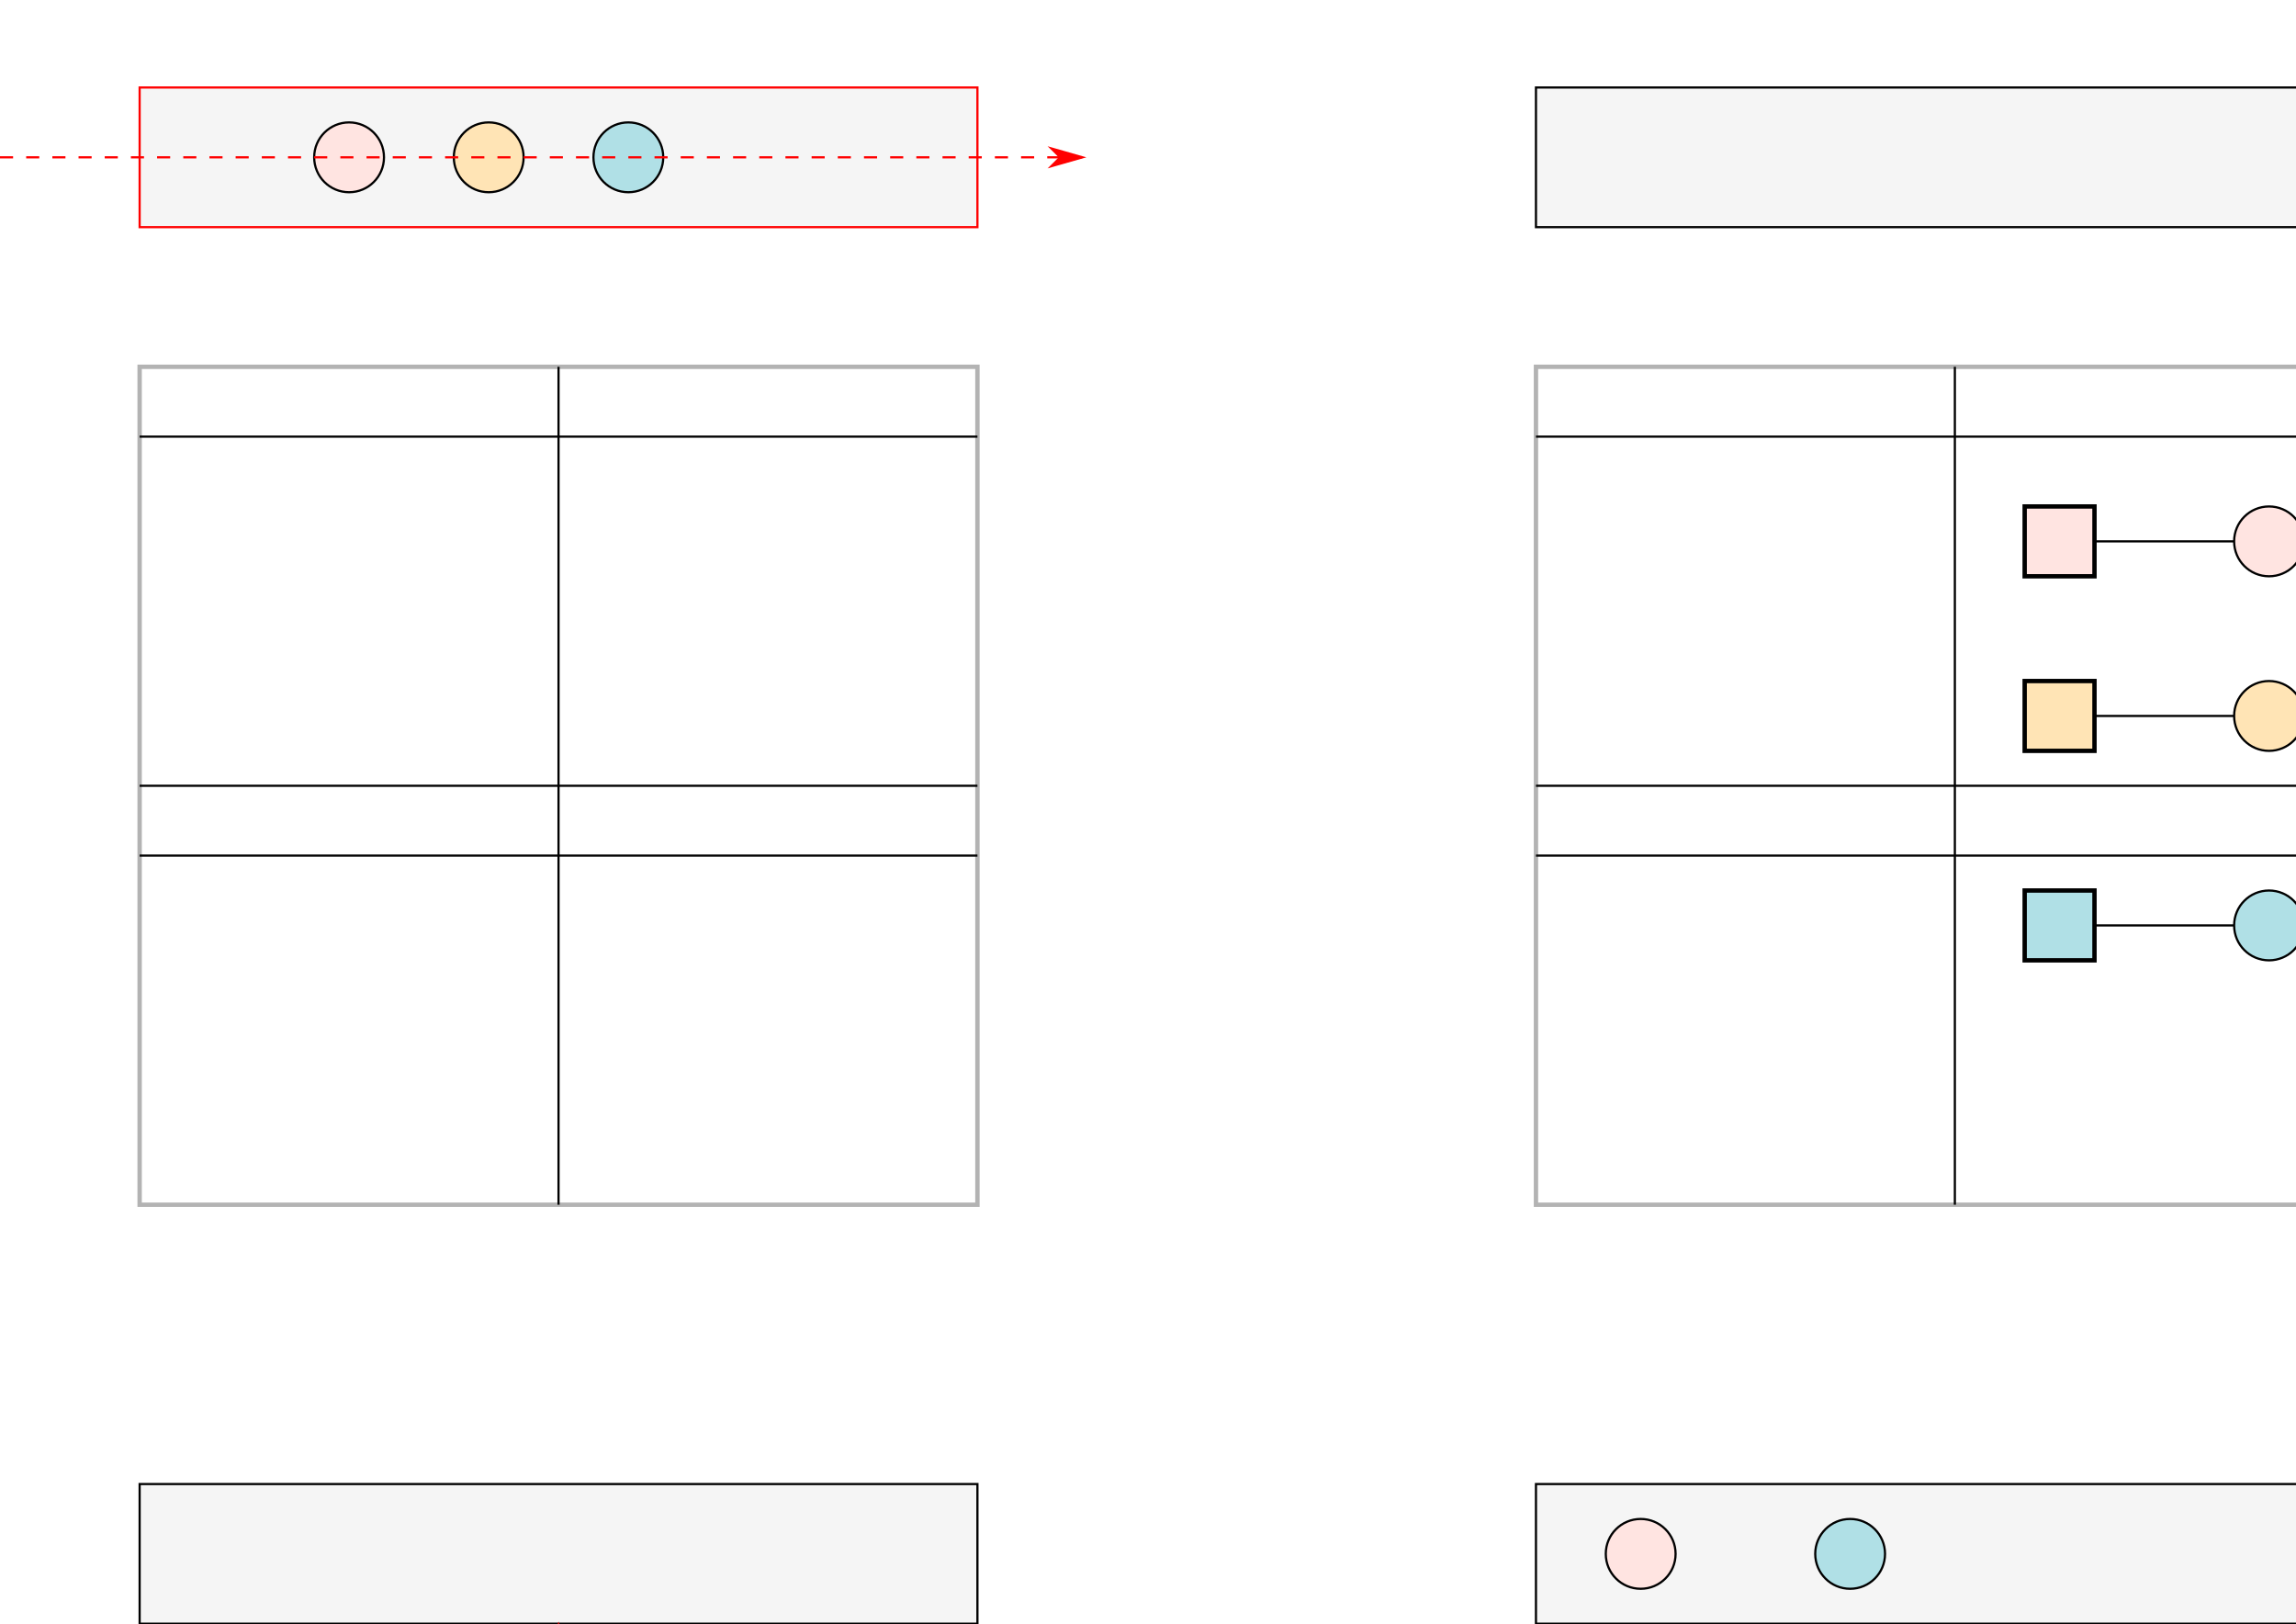
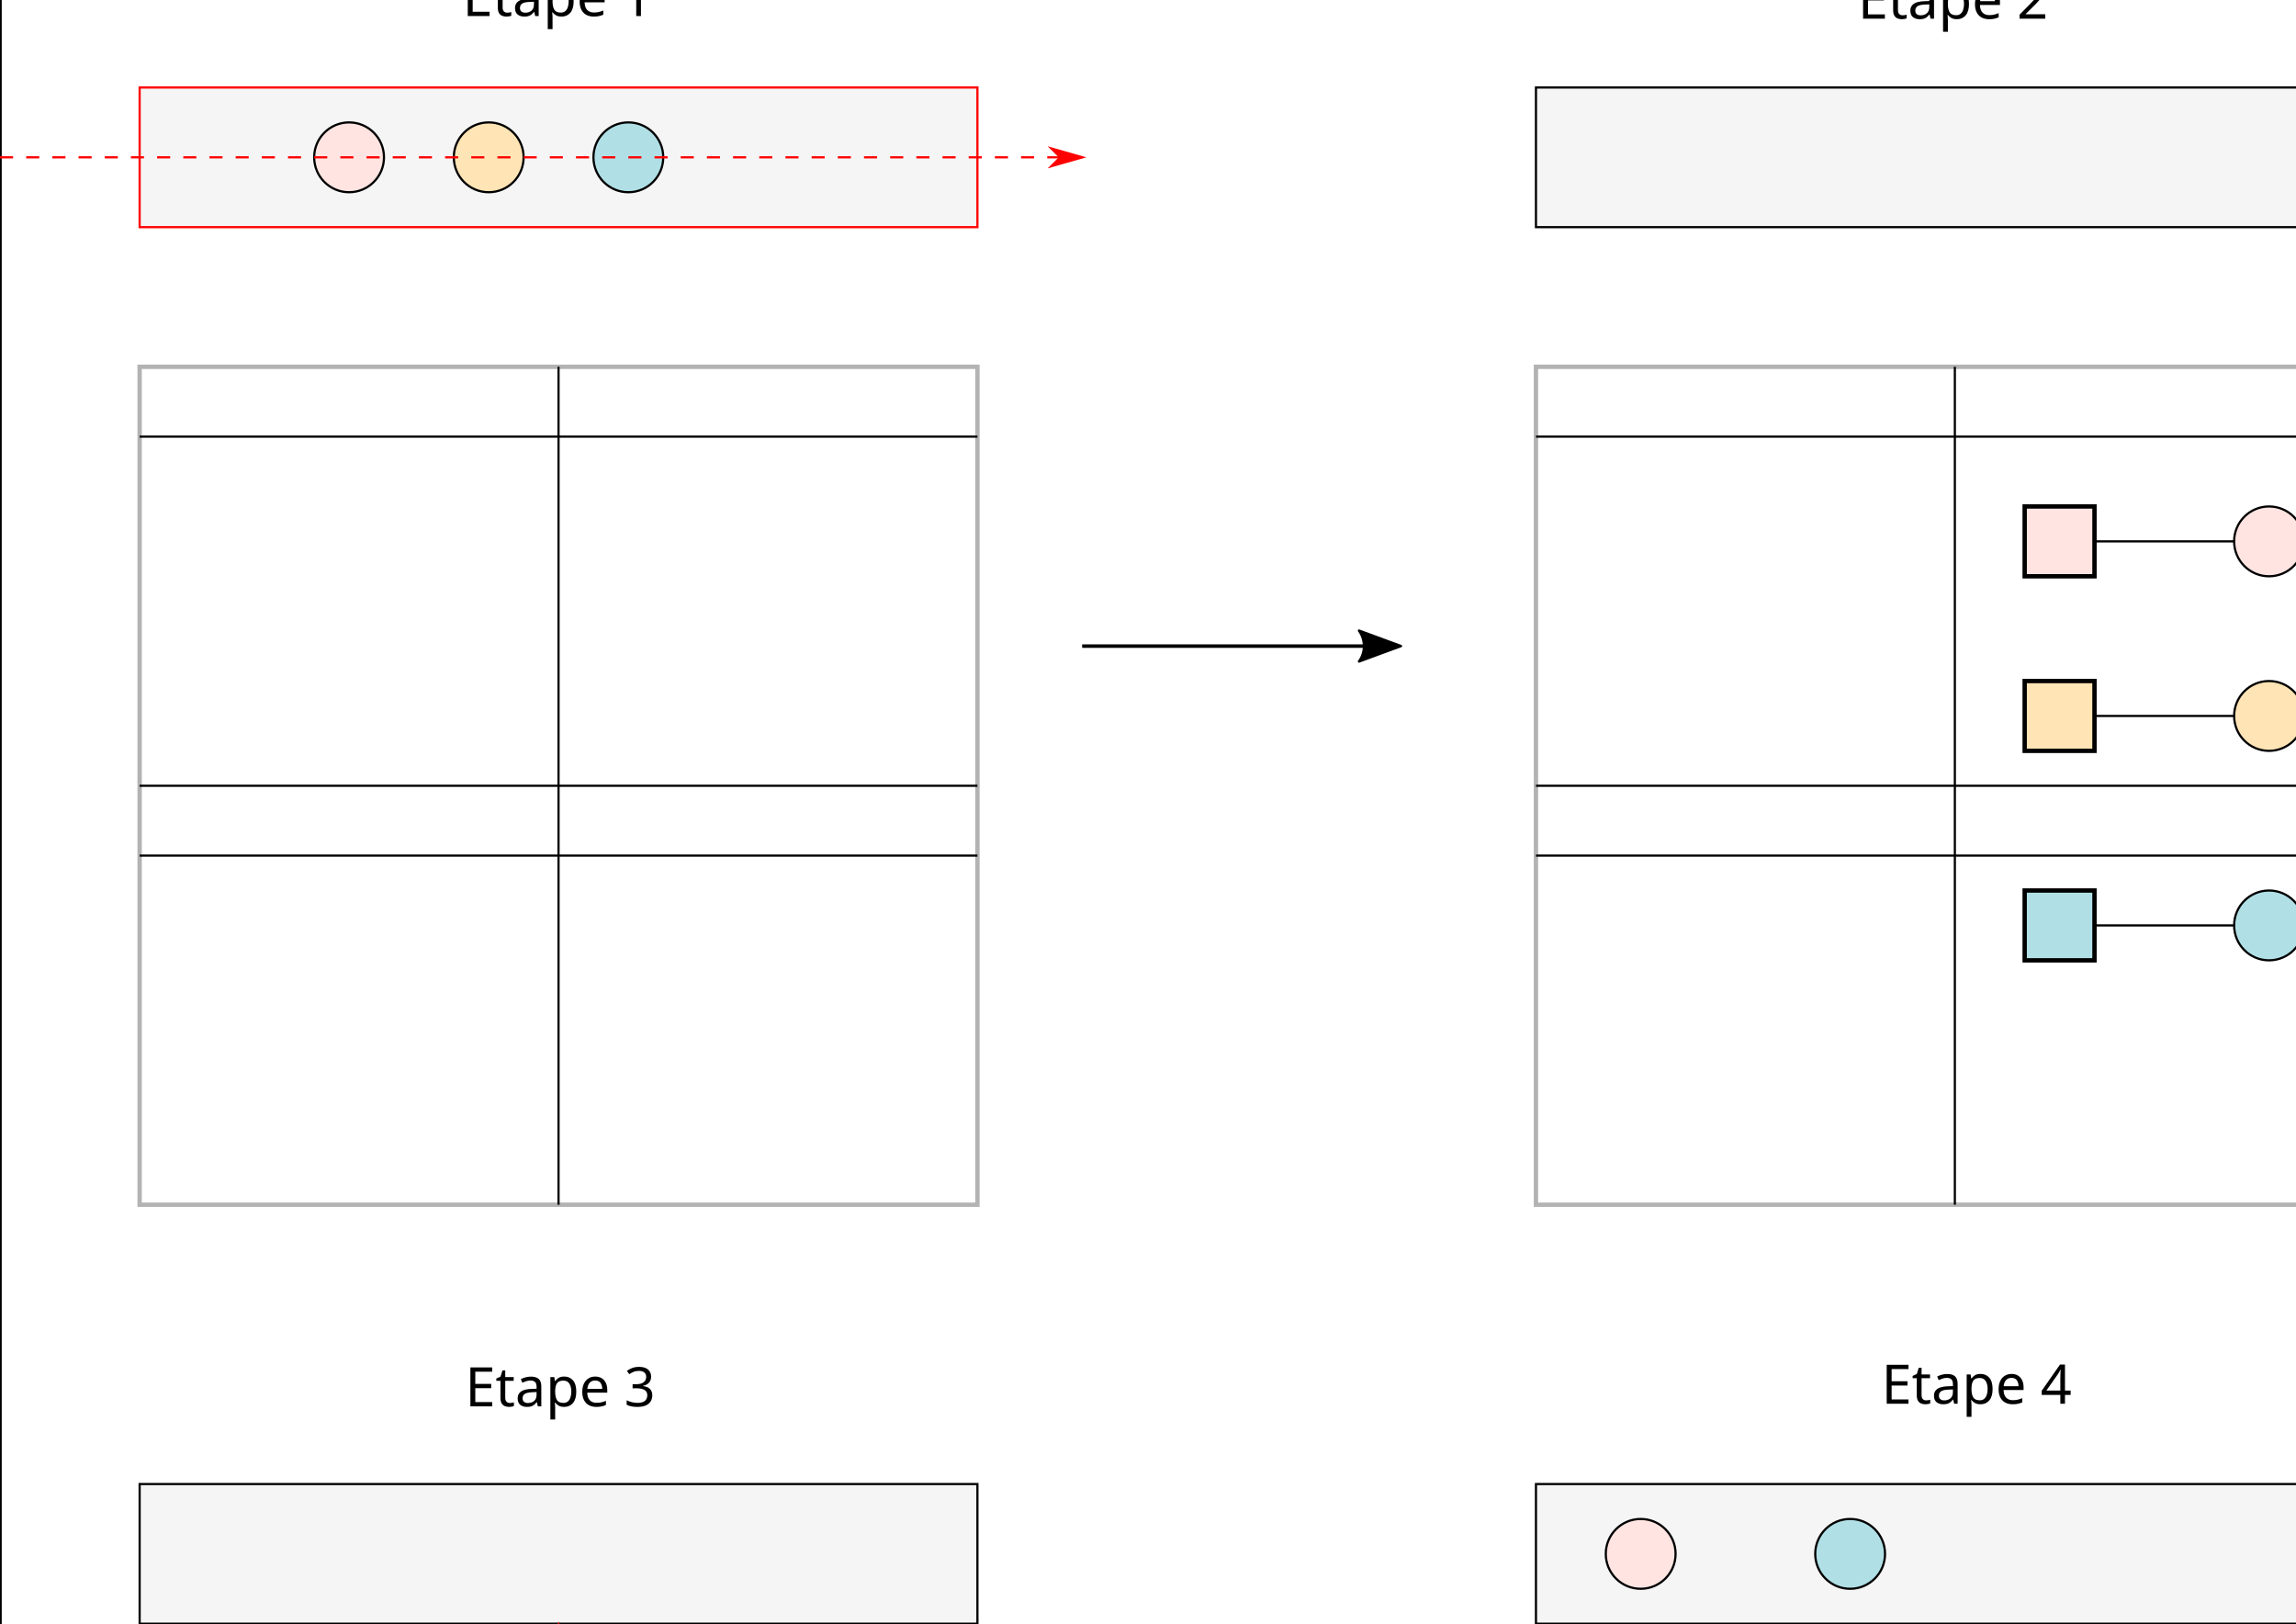
<svg xmlns="http://www.w3.org/2000/svg" width="297mm" height="210mm" viewBox="0 0 1052.362 744.094" id="svg2" version="1.1">
  <defs id="defs4">
+     <marker style="overflow:visible;" id="marker4567" refX="0.0" refY="0.0" orient="auto">
+       <path transform="scale(1.1) rotate(180) translate(1,0)" d="M 8.719,4.034 L -2.207,0.016 L 8.719,-4.002 C 6.973,-1.63 6.983,1.616 8.719,4.034 z " style="fill-rule:evenodd;stroke-width:0.625;stroke-linejoin:round;stroke:#000000;stroke-opacity:1;fill:#000000;fill-opacity:1" id="path4569" />
+     </marker>
+     <marker orient="auto" refY="0.0" refX="0.0" id="Arrow2Lend" style="overflow:visible;">
+       <path id="path4328" style="fill-rule:evenodd;stroke-width:0.625;stroke-linejoin:round;stroke:#000000;stroke-opacity:1;fill:#000000;fill-opacity:1" d="M 8.719,4.034 L -2.207,0.016 L 8.719,-4.002 C 6.973,-1.63 6.983,1.616 8.719,4.034 z " transform="scale(1.1) rotate(180) translate(1,0)" />
+     </marker>
    <marker style="overflow:visible;" id="marker6911" refX="0.0" refY="0.0" orient="auto">
      <path transform="scale(0.8) rotate(180) translate(12.5,0)" style="fill-rule:evenodd;stroke:#ff0000;stroke-width:1pt;stroke-opacity:1;fill:#ff0000;fill-opacity:1" d="M 0.0,0.0 L 5.0,-5.0 L -12.5,0.0 L 5.0,5.0 L 0.0,0.0 z " id="path6913" />
    </marker>
    <marker orient="auto" refY="0.0" refX="0.0" id="marker6413" style="overflow:visible;">
      <path id="path6415" d="M 0.0,0.0 L 5.0,-5.0 L -12.5,0.0 L 5.0,5.0 L 0.0,0.0 z " style="fill-rule:evenodd;stroke:#fe0000;stroke-width:1pt;stroke-opacity:1;fill:#fe0000;fill-opacity:1" transform="scale(0.8) rotate(180) translate(12.5,0)" />
    </marker>
    <marker orient="auto" refY="0.0" refX="0.0" id="marker5273" style="overflow:visible;">
      <path id="path5275" d="M 0.0,0.0 L 5.0,-5.0 L -12.5,0.0 L 5.0,5.0 L 0.0,0.0 z " style="fill-rule:evenodd;stroke:#ff0000;stroke-width:1pt;stroke-opacity:1;fill:#ff0000;fill-opacity:1" transform="scale(0.8) rotate(180) translate(12.5,0)" />
    </marker>
    <marker orient="auto" refY="0.0" refX="0.0" id="marker5229" style="overflow:visible;">
      <path id="path5231" d="M 0.0,0.0 L 5.0,-5.0 L -12.5,0.0 L 5.0,5.0 L 0.0,0.0 z " style="fill-rule:evenodd;stroke:#ff0000;stroke-width:1pt;stroke-opacity:1;fill:#ff0000;fill-opacity:1" transform="scale(0.8) rotate(180) translate(12.5,0)" />
    </marker>
    <marker orient="auto" refY="0.0" refX="0.0" id="Arrow1Lend" style="overflow:visible;">
      <path id="path4215" d="M 0.0,0.0 L 5.0,-5.0 L -12.5,0.0 L 5.0,5.0 L 0.0,0.0 z " style="fill-rule:evenodd;stroke:#000000;stroke-width:1.0pt;" transform="scale(0.8) rotate(180) translate(12.5,0)" />
    </marker>
    <marker style="overflow:visible;" id="marker4901" refX="0.0" refY="0.0" orient="auto">
      <path transform="scale(0.8) rotate(180) translate(12.5,0)" style="fill-rule:evenodd;stroke:#000000;stroke-width:1pt;stroke-opacity:1;fill:#000000;fill-opacity:1" d="M 0.0,0.0 L 5.0,-5.0 L -12.5,0.0 L 5.0,5.0 L 0.0,0.0 z " id="path4903" />
    </marker>
  </defs>
  <g id="layer1" transform="translate(0,-308.2677)">
+     <rect style="fill:#add8e6;fill-opacity:1;stroke:#000000;stroke-width:1.6;stroke-miterlimit:4;stroke-dasharray:none;stroke-dashoffset:0;stroke-opacity:1" id="rect4597" width="1152" height="64" x="0" y="156.362" />
+     <rect style="fill:none;fill-opacity:1;stroke:#000000;stroke-width:1.592;stroke-miterlimit:4;stroke-dasharray:none;stroke-dashoffset:0;stroke-opacity:1" id="rect4587" width="1152" height="1472" x="-1.9028619e-05" y="156.362" />
    <rect style="fill:#f5f5f5;fill-opacity:1;stroke:#ff0000;stroke-width:1;stroke-miterlimit:4;stroke-dasharray:none;stroke-dashoffset:0;stroke-opacity:1" id="rect4951" width="384" height="64" x="64" y="348.362" />
    <rect style="fill:none;fill-opacity:1;stroke:#b3b3b3;stroke-width:2;stroke-miterlimit:4;stroke-dasharray:none;stroke-dashoffset:0;stroke-opacity:1" id="rect4138" width="384" height="384" x="64" y="476.362" />
    <path style="fill:none;fill-rule:evenodd;stroke:#000000;stroke-width:1px;stroke-linecap:butt;stroke-linejoin:miter;stroke-opacity:1" d="m 256,476.362 0,384" id="path4140" />
    <path style="fill:none;fill-rule:evenodd;stroke:#000000;stroke-width:1px;stroke-linecap:butt;stroke-linejoin:miter;stroke-opacity:1" d="m 256,508.362 192,0" id="path4142" />
    <path style="fill:none;fill-rule:evenodd;stroke:#000000;stroke-width:1px;stroke-linecap:butt;stroke-linejoin:miter;stroke-opacity:1" d="m 256,668.362 192,0" id="path4144" />
    <path style="fill:none;fill-rule:evenodd;stroke:#000000;stroke-width:1px;stroke-linecap:butt;stroke-linejoin:miter;stroke-opacity:1" d="m 256,700.362 192,0" id="path4146" />
    <path style="fill:none;fill-rule:evenodd;stroke:#000000;stroke-width:1px;stroke-linecap:butt;stroke-linejoin:miter;stroke-opacity:1" d="m 64,668.362 192,0" id="path4148" />
    <path style="fill:none;fill-rule:evenodd;stroke:#000000;stroke-width:1px;stroke-linecap:butt;stroke-linejoin:miter;stroke-opacity:1" d="m 64,700.362 192,0" id="path4150" />
    <path style="fill:none;fill-rule:evenodd;stroke:#000000;stroke-width:1px;stroke-linecap:butt;stroke-linejoin:miter;stroke-opacity:1" d="m 64,508.362 192,0" id="path4152" />
    <flowRoot xml:space="preserve" id="flowRoot4154" style="font-style:normal;font-weight:normal;font-size:12.5px;line-height:125%;font-family:sans-serif;letter-spacing:0px;word-spacing:0px;fill:#800000;fill-opacity:1;stroke:none;stroke-width:1px;stroke-linecap:butt;stroke-linejoin:miter;stroke-opacity:1" transform="translate(-0.292327,440.2998)">
      <flowRegion id="flowRegion4156">
        <rect id="rect4158" width="192" height="32" x="320" y="40.094" style="fill:#800000" />
      </flowRegion>
      <flowPara id="flowPara4160">READ WAIT</flowPara>
    </flowRoot>
    <flowRoot transform="translate(-60.77429,632.2293)" style="font-style:normal;font-weight:normal;font-size:12.5px;line-height:125%;font-family:sans-serif;text-align:center;letter-spacing:0px;word-spacing:0px;text-anchor:middle;fill:#800000;fill-opacity:1;stroke:none;stroke-width:1px;stroke-linecap:butt;stroke-linejoin:miter;stroke-opacity:1" id="flowRoot4162" xml:space="preserve">
      <flowRegion id="flowRegion4164">
        <rect y="40.094" x="320" height="32" width="192" id="rect4166" style="text-align:center;text-anchor:middle;fill:#800000" />
      </flowRegion>
      <flowPara id="flowPara4168">WRITE WAIT</flowPara>
    </flowRoot>
    <flowRoot xml:space="preserve" id="flowRoot4170" style="font-style:normal;font-weight:normal;font-size:12.5px;line-height:125%;font-family:sans-serif;text-align:center;letter-spacing:0px;word-spacing:0px;text-anchor:middle;fill:#008000;fill-opacity:1;stroke:none;stroke-width:1px;stroke-linecap:butt;stroke-linejoin:miter;stroke-opacity:1" transform="translate(-252.7037,632.2293)">
      <flowRegion id="flowRegion4172">
        <rect style="text-align:center;text-anchor:middle;fill:#008000" id="rect4174" width="192" height="32" x="320" y="40.094" />
      </flowRegion>
      <flowPara id="flowPara4176">WRITE READY</flowPara>
    </flowRoot>
    <flowRoot transform="translate(-251.0909,440.2998)" style="font-style:normal;font-weight:normal;font-size:12.5px;line-height:125%;font-family:sans-serif;text-align:center;letter-spacing:0px;word-spacing:0px;text-anchor:middle;fill:#008000;fill-opacity:1;stroke:none;stroke-width:1px;stroke-linecap:butt;stroke-linejoin:miter;stroke-opacity:1" id="flowRoot4178" xml:space="preserve">
      <flowRegion id="flowRegion4180">
        <rect y="40.094" x="320" height="32" width="192" id="rect4182" style="text-align:center;text-anchor:middle;fill:#008000" />
      </flowRegion>
      <flowPara id="flowPara4184">READ READY</flowPara>
    </flowRoot>
    <rect y="476.362" x="704" height="384" width="384" id="rect4718" style="fill:none;fill-opacity:1;stroke:#b3b3b3;stroke-width:2;stroke-miterlimit:4;stroke-dasharray:none;stroke-dashoffset:0;stroke-opacity:1" />
    <path id="path4720" d="m 896,476.362 0,384" style="fill:none;fill-rule:evenodd;stroke:#000000;stroke-width:1px;stroke-linecap:butt;stroke-linejoin:miter;stroke-opacity:1" />
    <path id="path4722" d="m 896,508.362 192,0" style="fill:none;fill-rule:evenodd;stroke:#000000;stroke-width:1px;stroke-linecap:butt;stroke-linejoin:miter;stroke-opacity:1" />
    <path id="path4724" d="m 896,668.362 192,0" style="fill:none;fill-rule:evenodd;stroke:#000000;stroke-width:1px;stroke-linecap:butt;stroke-linejoin:miter;stroke-opacity:1" />
    <path id="path4726" d="m 896,700.362 192,0" style="fill:none;fill-rule:evenodd;stroke:#000000;stroke-width:1px;stroke-linecap:butt;stroke-linejoin:miter;stroke-opacity:1" />
    <path id="path4728" d="m 704,668.362 192,0" style="fill:none;fill-rule:evenodd;stroke:#000000;stroke-width:1px;stroke-linecap:butt;stroke-linejoin:miter;stroke-opacity:1" />
    <path id="path4730" d="m 704,700.362 192,0" style="fill:none;fill-rule:evenodd;stroke:#000000;stroke-width:1px;stroke-linecap:butt;stroke-linejoin:miter;stroke-opacity:1" />
    <path id="path4732" d="m 704,508.362 192,0" style="fill:none;fill-rule:evenodd;stroke:#000000;stroke-width:1px;stroke-linecap:butt;stroke-linejoin:miter;stroke-opacity:1" />
    <flowRoot transform="translate(639.7077,440.2999)" style="font-style:normal;font-weight:normal;font-size:12.5px;line-height:125%;font-family:sans-serif;letter-spacing:0px;word-spacing:0px;fill:#800000;fill-opacity:1;stroke:none;stroke-width:1px;stroke-linecap:butt;stroke-linejoin:miter;stroke-opacity:1" id="flowRoot4734" xml:space="preserve">
      <flowRegion id="flowRegion4736">
        <rect style="fill:#800000" y="40.094" x="320" height="32" width="192" id="rect4738" />
      </flowRegion>
      <flowPara id="flowPara4740">READ WAIT</flowPara>
    </flowRoot>
    <flowRoot xml:space="preserve" id="flowRoot4742" style="font-style:normal;font-weight:normal;font-size:12.5px;line-height:125%;font-family:sans-serif;text-align:center;letter-spacing:0px;word-spacing:0px;text-anchor:middle;fill:#800000;fill-opacity:1;stroke:none;stroke-width:1px;stroke-linecap:butt;stroke-linejoin:miter;stroke-opacity:1" transform="translate(579.2257,632.2293)">
      <flowRegion id="flowRegion4744">
        <rect style="text-align:center;text-anchor:middle;fill:#800000" id="rect4746" width="192" height="32" x="320" y="40.094" />
      </flowRegion>
      <flowPara id="flowPara4748">WRITE WAIT</flowPara>
    </flowRoot>
    <flowRoot transform="translate(387.2963,632.2293)" style="font-style:normal;font-weight:normal;font-size:12.5px;line-height:125%;font-family:sans-serif;text-align:center;letter-spacing:0px;word-spacing:0px;text-anchor:middle;fill:#008000;fill-opacity:1;stroke:none;stroke-width:1px;stroke-linecap:butt;stroke-linejoin:miter;stroke-opacity:1" id="flowRoot4750" xml:space="preserve">
      <flowRegion id="flowRegion4752">
        <rect y="40.094" x="320" height="32" width="192" id="rect4754" style="text-align:center;text-anchor:middle;fill:#008000" />
      </flowRegion>
      <flowPara id="flowPara4756">WRITE READY</flowPara>
    </flowRoot>
    <flowRoot xml:space="preserve" id="flowRoot4758" style="font-style:normal;font-weight:normal;font-size:12.5px;line-height:125%;font-family:sans-serif;text-align:center;letter-spacing:0px;word-spacing:0px;text-anchor:middle;fill:#008000;fill-opacity:1;stroke:none;stroke-width:1px;stroke-linecap:butt;stroke-linejoin:miter;stroke-opacity:1" transform="translate(388.9091,440.2999)">
      <flowRegion id="flowRegion4760">
        <rect style="text-align:center;text-anchor:middle;fill:#008000" id="rect4762" width="192" height="32" x="320" y="40.094" />
      </flowRegion>
      <flowPara id="flowPara4764">READ READY</flowPara>
    </flowRoot>
    <g transform="translate(768,144)" id="g4776" style="fill:#ffe4e1;fill-opacity:1">
      <rect y="396.362" x="160" height="32" width="32" id="rect4778" style="fill:#ffe4e1;fill-opacity:1;stroke:#000000;stroke-width:2;stroke-miterlimit:4;stroke-dasharray:none;stroke-dashoffset:0;stroke-opacity:1" />
      <path id="path4780" d="m 192,412.362 64,0" style="fill:#ffe4e1;fill-rule:evenodd;stroke:#000000;stroke-width:1px;stroke-linecap:butt;stroke-linejoin:miter;stroke-opacity:1;fill-opacity:1" />
      <circle r="16" cy="412.362" cx="272" id="circle4782" style="fill:#ffe4e1;fill-opacity:1;stroke:#000000;stroke-width:1;stroke-miterlimit:4;stroke-dasharray:none;stroke-dashoffset:0;stroke-opacity:1" />
    </g>
    <g transform="translate(768,320)" id="g4800" style="fill:#b0e0e6;fill-opacity:1">
      <rect y="396.362" x="160" height="32" width="32" id="rect4802" style="fill:#b0e0e6;fill-opacity:1;stroke:#000000;stroke-width:2;stroke-miterlimit:4;stroke-dasharray:none;stroke-dashoffset:0;stroke-opacity:1" />
      <path id="path4804" d="m 192,412.362 64,0" style="fill:#b0e0e6;fill-rule:evenodd;stroke:#000000;stroke-width:1px;stroke-linecap:butt;stroke-linejoin:miter;stroke-opacity:1;fill-opacity:1" />
      <circle r="16" cy="412.362" cx="272" id="circle4806" style="fill:#b0e0e6;fill-opacity:1;stroke:#000000;stroke-width:1;stroke-miterlimit:4;stroke-dasharray:none;stroke-dashoffset:0;stroke-opacity:1" />
    </g>
    <g id="g4808" transform="translate(768,224)" style="fill:#ffe4b5;fill-opacity:1">
      <rect style="fill:#ffe4b5;fill-opacity:1;stroke:#000000;stroke-width:2;stroke-miterlimit:4;stroke-dasharray:none;stroke-dashoffset:0;stroke-opacity:1" id="rect4810" width="32" height="32" x="160" y="396.362" />
      <path style="fill:#ffe4b5;fill-rule:evenodd;stroke:#000000;stroke-width:1px;stroke-linecap:butt;stroke-linejoin:miter;stroke-opacity:1;fill-opacity:1" d="m 192,412.362 64,0" id="path4812" />
      <circle style="fill:#ffe4b5;fill-opacity:1;stroke:#000000;stroke-width:1;stroke-miterlimit:4;stroke-dasharray:none;stroke-dashoffset:0;stroke-opacity:1" id="circle4814" cx="272" cy="412.362" r="16" />
    </g>
    <circle style="fill:#ffe4e1;fill-opacity:1;stroke:#000000;stroke-width:1;stroke-miterlimit:4;stroke-dasharray:none;stroke-dashoffset:0;stroke-opacity:1" id="path4935" cx="160" cy="380.362" r="16" />
    <circle r="16" cy="380.362" cx="224" id="circle4937" style="fill:#ffe4b5;fill-opacity:1;stroke:#000000;stroke-width:1;stroke-miterlimit:4;stroke-dasharray:none;stroke-dashoffset:0;stroke-opacity:1" />
    <circle style="fill:#b0e0e6;fill-opacity:1;stroke:#000000;stroke-width:1;stroke-miterlimit:4;stroke-dasharray:none;stroke-dashoffset:0;stroke-opacity:1" id="circle4939" cx="288" cy="380.362" r="16" />
-     <flowRoot transform="translate(-392.3952,383.5853)" style="font-style:normal;font-weight:normal;font-size:12.5px;line-height:125%;font-family:sans-serif;text-align:center;letter-spacing:0px;word-spacing:0px;text-anchor:middle;fill:#000000;fill-opacity:1;stroke:none;stroke-width:1px;stroke-linecap:butt;stroke-linejoin:miter;stroke-opacity:1" id="flowRoot4953" xml:space="preserve">
-       <flowRegion id="flowRegion4955">
-         <rect style="text-align:center;text-anchor:middle" y="-23.906" x="128" height="32" width="320" id="rect4957" />
-       </flowRegion>
-       <flowPara style="font-size:20px" id="flowPara4959">Tasks</flowPara>
-     </flowRoot>
-     <flowRoot transform="translate(-374.7281,671.8377)" style="font-style:normal;font-weight:normal;font-size:12.5px;line-height:125%;font-family:sans-serif;text-align:center;letter-spacing:0px;word-spacing:0px;text-anchor:middle;fill:#000000;fill-opacity:1;stroke:none;stroke-width:1px;stroke-linecap:butt;stroke-linejoin:miter;stroke-opacity:1" id="flowRoot4961" xml:space="preserve">
-       <flowRegion id="flowRegion4963">
-         <rect style="text-align:center;text-anchor:middle" y="-23.906" x="128" height="32" width="320" id="rect4965" />
-       </flowRegion>
-       <flowPara style="font-size:20px" id="flowPara4967">Selector</flowPara>
-     </flowRoot>
    <rect y="348.362" x="704" height="64" width="384" id="rect4969" style="fill:#f5f5f5;fill-opacity:1;stroke:#000000;stroke-width:1;stroke-miterlimit:4;stroke-dasharray:none;stroke-dashoffset:0;stroke-opacity:1" />
    <rect style="fill:none;fill-opacity:1;stroke:#ff0000;stroke-width:2;stroke-miterlimit:4;stroke-dasharray:none;stroke-dashoffset:0;stroke-opacity:1" id="rect5067" width="384" height="384" x="64" y="1116.362" />
    <path style="fill:none;fill-rule:evenodd;stroke:#000000;stroke-width:1px;stroke-linecap:butt;stroke-linejoin:miter;stroke-opacity:1" d="m 256,1116.362 0,384" id="path5069" />
    <path style="fill:none;fill-rule:evenodd;stroke:#000000;stroke-width:1px;stroke-linecap:butt;stroke-linejoin:miter;stroke-opacity:1" d="m 256,1148.362 192,0" id="path5071" />
    <path style="fill:none;fill-rule:evenodd;stroke:#000000;stroke-width:1px;stroke-linecap:butt;stroke-linejoin:miter;stroke-opacity:1" d="m 256,1308.362 192,0" id="path5073" />
    <path style="fill:none;fill-rule:evenodd;stroke:#000000;stroke-width:1px;stroke-linecap:butt;stroke-linejoin:miter;stroke-opacity:1" d="m 256,1340.362 192,0" id="path5075" />
    <path style="fill:none;fill-rule:evenodd;stroke:#000000;stroke-width:1px;stroke-linecap:butt;stroke-linejoin:miter;stroke-opacity:1" d="m 64,1308.362 192,0" id="path5077" />
    <path style="fill:none;fill-rule:evenodd;stroke:#000000;stroke-width:1px;stroke-linecap:butt;stroke-linejoin:miter;stroke-opacity:1" d="m 64,1340.362 192,0" id="path5079" />
    <path style="fill:none;fill-rule:evenodd;stroke:#000000;stroke-width:1px;stroke-linecap:butt;stroke-linejoin:miter;stroke-opacity:1" d="m 64,1148.362 192,0" id="path5081" />
    <flowRoot xml:space="preserve" id="flowRoot5083" style="font-style:normal;font-weight:normal;font-size:12.5px;line-height:125%;font-family:sans-serif;letter-spacing:0px;word-spacing:0px;fill:#800000;fill-opacity:1;stroke:none;stroke-width:1px;stroke-linecap:butt;stroke-linejoin:miter;stroke-opacity:1" transform="translate(-0.2924042,1080.3)">
      <flowRegion id="flowRegion5085">
        <rect id="rect5087" width="192" height="32" x="320" y="40.094" style="fill:#800000" />
      </flowRegion>
      <flowPara id="flowPara5089">READ WAIT</flowPara>
    </flowRoot>
    <flowRoot transform="translate(-60.7743,1272.229)" style="font-style:normal;font-weight:normal;font-size:12.5px;line-height:125%;font-family:sans-serif;text-align:center;letter-spacing:0px;word-spacing:0px;text-anchor:middle;fill:#800000;fill-opacity:1;stroke:none;stroke-width:1px;stroke-linecap:butt;stroke-linejoin:miter;stroke-opacity:1" id="flowRoot5091" xml:space="preserve">
      <flowRegion id="flowRegion5093">
        <rect y="40.094" x="320" height="32" width="192" id="rect5095" style="text-align:center;text-anchor:middle;fill:#800000" />
      </flowRegion>
      <flowPara id="flowPara5097">WRITE WAIT</flowPara>
    </flowRoot>
    <flowRoot xml:space="preserve" id="flowRoot5099" style="font-style:normal;font-weight:normal;font-size:12.5px;line-height:125%;font-family:sans-serif;text-align:center;letter-spacing:0px;word-spacing:0px;text-anchor:middle;fill:#008000;fill-opacity:1;stroke:none;stroke-width:1px;stroke-linecap:butt;stroke-linejoin:miter;stroke-opacity:1" transform="translate(-252.7038,1272.229)">
      <flowRegion id="flowRegion5101">
        <rect style="text-align:center;text-anchor:middle;fill:#008000" id="rect5103" width="192" height="32" x="320" y="40.094" />
      </flowRegion>
      <flowPara id="flowPara5105">WRITE READY</flowPara>
    </flowRoot>
    <flowRoot transform="translate(-251.0909,1080.3)" style="font-style:normal;font-weight:normal;font-size:12.5px;line-height:125%;font-family:sans-serif;text-align:center;letter-spacing:0px;word-spacing:0px;text-anchor:middle;fill:#008000;fill-opacity:1;stroke:none;stroke-width:1px;stroke-linecap:butt;stroke-linejoin:miter;stroke-opacity:1" id="flowRoot5107" xml:space="preserve">
      <flowRegion id="flowRegion5109">
        <rect y="40.094" x="320" height="32" width="192" id="rect5111" style="text-align:center;text-anchor:middle;fill:#008000" />
      </flowRegion>
      <flowPara id="flowPara5113">READ READY</flowPara>
    </flowRoot>
    <g style="fill:#ffe4e1;fill-opacity:1" id="g5115" transform="translate(-64,784)">
      <rect style="fill:#ffe4e1;fill-opacity:1;stroke:#000000;stroke-width:2;stroke-miterlimit:4;stroke-dasharray:none;stroke-dashoffset:0;stroke-opacity:1" id="rect5117" width="32" height="32" x="160" y="396.362" />
      <path style="fill:#ffe4e1;fill-opacity:1;fill-rule:evenodd;stroke:#000000;stroke-width:1px;stroke-linecap:butt;stroke-linejoin:miter;stroke-opacity:1" d="m 192,412.362 64,0" id="path5119" />
      <circle style="fill:#ffe4e1;fill-opacity:1;stroke:#000000;stroke-width:1;stroke-miterlimit:4;stroke-dasharray:none;stroke-dashoffset:0;stroke-opacity:1" id="circle5121" cx="272" cy="412.362" r="16" />
    </g>
    <g style="fill:#b0e0e6;fill-opacity:1" id="g5123" transform="translate(-64,960)">
      <rect style="fill:#b0e0e6;fill-opacity:1;stroke:#000000;stroke-width:2;stroke-miterlimit:4;stroke-dasharray:none;stroke-dashoffset:0;stroke-opacity:1" id="rect5125" width="32" height="32" x="160" y="396.362" />
      <path style="fill:#b0e0e6;fill-opacity:1;fill-rule:evenodd;stroke:#000000;stroke-width:1px;stroke-linecap:butt;stroke-linejoin:miter;stroke-opacity:1" d="m 192,412.362 64,0" id="path5127" />
      <circle style="fill:#b0e0e6;fill-opacity:1;stroke:#000000;stroke-width:1;stroke-miterlimit:4;stroke-dasharray:none;stroke-dashoffset:0;stroke-opacity:1" id="circle5129" cx="272" cy="412.362" r="16" />
    </g>
    <g style="fill:#ffe4b5;fill-opacity:1" transform="translate(128,864)" id="g5131">
      <rect y="396.362" x="160" height="32" width="32" id="rect5133" style="fill:#ffe4b5;fill-opacity:1;stroke:#000000;stroke-width:2;stroke-miterlimit:4;stroke-dasharray:none;stroke-dashoffset:0;stroke-opacity:1" />
      <path id="path5135" d="m 192,412.362 64,0" style="fill:#ffe4b5;fill-opacity:1;fill-rule:evenodd;stroke:#000000;stroke-width:1px;stroke-linecap:butt;stroke-linejoin:miter;stroke-opacity:1" />
      <circle r="16" cy="412.362" cx="272" id="circle5137" style="fill:#ffe4b5;fill-opacity:1;stroke:#000000;stroke-width:1;stroke-miterlimit:4;stroke-dasharray:none;stroke-dashoffset:0;stroke-opacity:1" />
    </g>
    <rect style="fill:#f5f5f5;fill-opacity:1;stroke:#000000;stroke-width:1;stroke-miterlimit:4;stroke-dasharray:none;stroke-dashoffset:0;stroke-opacity:1" id="rect5139" width="384" height="64" x="64" y="988.362" />
    <rect y="1116.362" x="704" height="384" width="384" id="rect5141" style="fill:none;fill-opacity:1;stroke:#b3b3b3;stroke-width:2;stroke-miterlimit:4;stroke-dasharray:none;stroke-dashoffset:0;stroke-opacity:1" />
    <path id="path5143" d="m 896,1116.362 0,384" style="fill:none;fill-rule:evenodd;stroke:#000000;stroke-width:1px;stroke-linecap:butt;stroke-linejoin:miter;stroke-opacity:1" />
    <path id="path5145" d="m 896,1148.362 192,0" style="fill:none;fill-rule:evenodd;stroke:#000000;stroke-width:1px;stroke-linecap:butt;stroke-linejoin:miter;stroke-opacity:1" />
    <path id="path5147" d="m 896,1308.362 192,0" style="fill:none;fill-rule:evenodd;stroke:#000000;stroke-width:1px;stroke-linecap:butt;stroke-linejoin:miter;stroke-opacity:1" />
    <path id="path5149" d="m 896,1340.362 192,0" style="fill:none;fill-rule:evenodd;stroke:#000000;stroke-width:1px;stroke-linecap:butt;stroke-linejoin:miter;stroke-opacity:1" />
    <path id="path5151" d="m 704,1308.362 192,0" style="fill:none;fill-rule:evenodd;stroke:#000000;stroke-width:1px;stroke-linecap:butt;stroke-linejoin:miter;stroke-opacity:1" />
    <path id="path5153" d="m 704,1340.362 192,0" style="fill:none;fill-rule:evenodd;stroke:#000000;stroke-width:1px;stroke-linecap:butt;stroke-linejoin:miter;stroke-opacity:1" />
    <path id="path5155" d="m 704,1148.362 192,0" style="fill:none;fill-rule:evenodd;stroke:#000000;stroke-width:1px;stroke-linecap:butt;stroke-linejoin:miter;stroke-opacity:1" />
    <flowRoot transform="translate(639.7076,1080.3)" style="font-style:normal;font-weight:normal;font-size:12.5px;line-height:125%;font-family:sans-serif;letter-spacing:0px;word-spacing:0px;fill:#800000;fill-opacity:1;stroke:none;stroke-width:1px;stroke-linecap:butt;stroke-linejoin:miter;stroke-opacity:1" id="flowRoot5157" xml:space="preserve">
      <flowRegion id="flowRegion5159">
        <rect style="fill:#800000" y="40.094" x="320" height="32" width="192" id="rect5161" />
      </flowRegion>
      <flowPara id="flowPara5163">READ WAIT</flowPara>
    </flowRoot>
    <flowRoot xml:space="preserve" id="flowRoot5165" style="font-style:normal;font-weight:normal;font-size:12.5px;line-height:125%;font-family:sans-serif;text-align:center;letter-spacing:0px;word-spacing:0px;text-anchor:middle;fill:#800000;fill-opacity:1;stroke:none;stroke-width:1px;stroke-linecap:butt;stroke-linejoin:miter;stroke-opacity:1" transform="translate(579.2257,1272.229)">
      <flowRegion id="flowRegion5167">
        <rect style="text-align:center;text-anchor:middle;fill:#800000" id="rect5169" width="192" height="32" x="320" y="40.094" />
      </flowRegion>
      <flowPara id="flowPara5171">WRITE WAIT</flowPara>
    </flowRoot>
    <flowRoot transform="translate(387.2962,1272.229)" style="font-style:normal;font-weight:normal;font-size:12.5px;line-height:125%;font-family:sans-serif;text-align:center;letter-spacing:0px;word-spacing:0px;text-anchor:middle;fill:#008000;fill-opacity:1;stroke:none;stroke-width:1px;stroke-linecap:butt;stroke-linejoin:miter;stroke-opacity:1" id="flowRoot5173" xml:space="preserve">
      <flowRegion id="flowRegion5175">
        <rect y="40.094" x="320" height="32" width="192" id="rect5177" style="text-align:center;text-anchor:middle;fill:#008000" />
      </flowRegion>
      <flowPara id="flowPara5179">WRITE READY</flowPara>
    </flowRoot>
    <flowRoot xml:space="preserve" id="flowRoot5181" style="font-style:normal;font-weight:normal;font-size:12.5px;line-height:125%;font-family:sans-serif;text-align:center;letter-spacing:0px;word-spacing:0px;text-anchor:middle;fill:#008000;fill-opacity:1;stroke:none;stroke-width:1px;stroke-linecap:butt;stroke-linejoin:miter;stroke-opacity:1" transform="translate(388.9091,1080.3)">
      <flowRegion id="flowRegion5183">
        <rect style="text-align:center;text-anchor:middle;fill:#008000" id="rect5185" width="192" height="32" x="320" y="40.094" />
      </flowRegion>
      <flowPara id="flowPara5187">READ READY</flowPara>
    </flowRoot>
    <g id="g5205" transform="translate(768,864)" style="fill:#ffe4b5;fill-opacity:1">
      <rect style="fill:#ffe4b5;fill-opacity:1;stroke:#000000;stroke-width:2;stroke-miterlimit:4;stroke-dasharray:none;stroke-dashoffset:0;stroke-opacity:1" id="rect5207" width="32" height="32" x="160" y="396.362" />
      <path style="fill:#ffe4b5;fill-opacity:1;fill-rule:evenodd;stroke:#000000;stroke-width:1px;stroke-linecap:butt;stroke-linejoin:miter;stroke-opacity:1" d="m 192,412.362 64,0" id="path5209" />
      <circle style="fill:#ffe4b5;fill-opacity:1;stroke:#000000;stroke-width:1;stroke-miterlimit:4;stroke-dasharray:none;stroke-dashoffset:0;stroke-opacity:1" id="circle5211" cx="272" cy="412.362" r="16" />
    </g>
    <rect y="988.362" x="704" height="64" width="384" id="rect5213" style="fill:#f5f5f5;fill-opacity:1;stroke:#000000;stroke-width:1;stroke-miterlimit:4;stroke-dasharray:none;stroke-dashoffset:0;stroke-opacity:1" />
    <circle style="fill:#ffe4e1;fill-opacity:1;stroke:#000000;stroke-width:1;stroke-miterlimit:4;stroke-dasharray:none;stroke-dashoffset:0;stroke-opacity:1" id="circle5195" cx="-1020.362" cy="752" r="16" transform="matrix(0,-1,1,0,0,0)" />
    <circle r="16" cy="848" cx="-1020.362" id="circle5225" style="fill:#b0e0e6;fill-opacity:1;stroke:#000000;stroke-width:1;stroke-miterlimit:4;stroke-dasharray:none;stroke-dashoffset:0;stroke-opacity:1" transform="matrix(0,-1,1,0,0,0)" />
    <path style="fill:#ff0000;fill-rule:evenodd;stroke:#ff0000;stroke-width:1px;stroke-linecap:butt;stroke-linejoin:miter;stroke-opacity:1;marker-end:url(#marker5229)" d="m 256,1117.272 0,-64" id="path5227" />
    <flowRoot xml:space="preserve" id="flowRoot5263" style="font-style:normal;font-variant:normal;font-weight:normal;font-stretch:normal;font-size:20px;line-height:125%;font-family:FreeMono;-inkscape-font-specification:'FreeMono, Normal';text-align:start;letter-spacing:0px;word-spacing:0px;writing-mode:lr-tb;text-anchor:start;fill:#ff0000;fill-opacity:1;stroke:none;stroke-width:1px;stroke-linecap:butt;stroke-linejoin:miter;stroke-opacity:1" transform="translate(-1790.14,495.4325)">
      <flowRegion id="flowRegion5265">
        <rect id="rect5267" width="240" height="32" x="2064" y="568.094" style="font-style:normal;font-variant:normal;font-weight:normal;font-stretch:normal;font-size:20px;line-height:125%;font-family:FreeMono;-inkscape-font-specification:'FreeMono, Normal';text-align:start;writing-mode:lr-tb;text-anchor:start;fill:#ff0000" />
      </flowRegion>
      <flowPara id="flowPara5269" style="font-style:normal;font-variant:normal;font-weight:normal;font-stretch:normal;font-size:20px;line-height:125%;font-family:FreeMono;-inkscape-font-specification:'FreeMono, Normal';text-align:start;writing-mode:lr-tb;text-anchor:start;fill:#ff0000">selector.select()</flowPara>
    </flowRoot>
    <path style="fill:#ff0000;fill-rule:evenodd;stroke:#ff0000;stroke-width:1;stroke-linecap:butt;stroke-linejoin:miter;stroke-opacity:1;stroke-miterlimit:4;stroke-dasharray:6, 6;stroke-dashoffset:0;marker-end:url(#marker6911)" d="m 0,380.362 496,0" id="path6903" />
+     <path style="fill:none;fill-rule:evenodd;stroke:#000000;stroke-width:1.6;stroke-linecap:butt;stroke-linejoin:miter;stroke-opacity:1;marker-end:url(#Arrow2Lend);stroke-miterlimit:4;stroke-dasharray:none" d="m 496,604.362 144,0" id="path4301" />
+     <path id="path4565" d="m 502.663,1308.39 144,0" style="fill:none;fill-rule:evenodd;stroke:#000000;stroke-width:1.6;stroke-linecap:butt;stroke-linejoin:miter;stroke-miterlimit:4;stroke-dasharray:none;stroke-opacity:1;marker-end:url(#marker4567)" />
+     <text xml:space="preserve" style="font-style:normal;font-weight:normal;font-size:12.5px;line-height:125%;font-family:sans-serif;letter-spacing:0px;word-spacing:0px;fill:#000000;fill-opacity:1;stroke:none;stroke-width:1px;stroke-linecap:butt;stroke-linejoin:miter;stroke-opacity:1" x="211.978" y="315.618" id="text4571">
+       <tspan id="tspan4573" x="211.978" y="315.618" style="font-size:25px">Etape 1</tspan>
+     </text>
+     <text id="text4575" y="316.82" x="851.524" style="font-style:normal;font-weight:normal;font-size:12.5px;line-height:125%;font-family:sans-serif;letter-spacing:0px;word-spacing:0px;fill:#000000;fill-opacity:1;stroke:none;stroke-width:1px;stroke-linecap:butt;stroke-linejoin:miter;stroke-opacity:1" xml:space="preserve">
+       <tspan style="font-size:25px" y="316.82" x="851.524" id="tspan4577">Etape 2</tspan>
+     </text>
+     <text xml:space="preserve" style="font-style:normal;font-weight:normal;font-size:12.5px;line-height:125%;font-family:sans-serif;letter-spacing:0px;word-spacing:0px;fill:#000000;fill-opacity:1;stroke:none;stroke-width:1px;stroke-linecap:butt;stroke-linejoin:miter;stroke-opacity:1" x="213.181" y="952.759" id="text4579">
+       <tspan id="tspan4581" x="213.181" y="952.759" style="font-size:25px">Etape 3</tspan>
+     </text>
+     <text id="text4583" y="951.557" x="862.343" style="font-style:normal;font-weight:normal;font-size:12.5px;line-height:125%;font-family:sans-serif;letter-spacing:0px;word-spacing:0px;fill:#000000;fill-opacity:1;stroke:none;stroke-width:1px;stroke-linecap:butt;stroke-linejoin:miter;stroke-opacity:1" xml:space="preserve">
+       <tspan style="font-size:25px" y="951.557" x="862.343" id="tspan4585">Etape 4</tspan>
+     </text>
+     <text xml:space="preserve" style="font-style:normal;font-weight:normal;font-size:12.5px;line-height:125%;font-family:sans-serif;letter-spacing:0px;word-spacing:0px;fill:#000000;fill-opacity:1;stroke:none;stroke-width:1px;stroke-linecap:butt;stroke-linejoin:miter;stroke-opacity:1" x="278.387" y="201.661" id="text4589">
+       <tspan id="tspan4591" x="278.387" y="201.661" style="font-size:35px">Etapes de la boucle événementielle</tspan>
+     </text>
  </g>
</svg>
